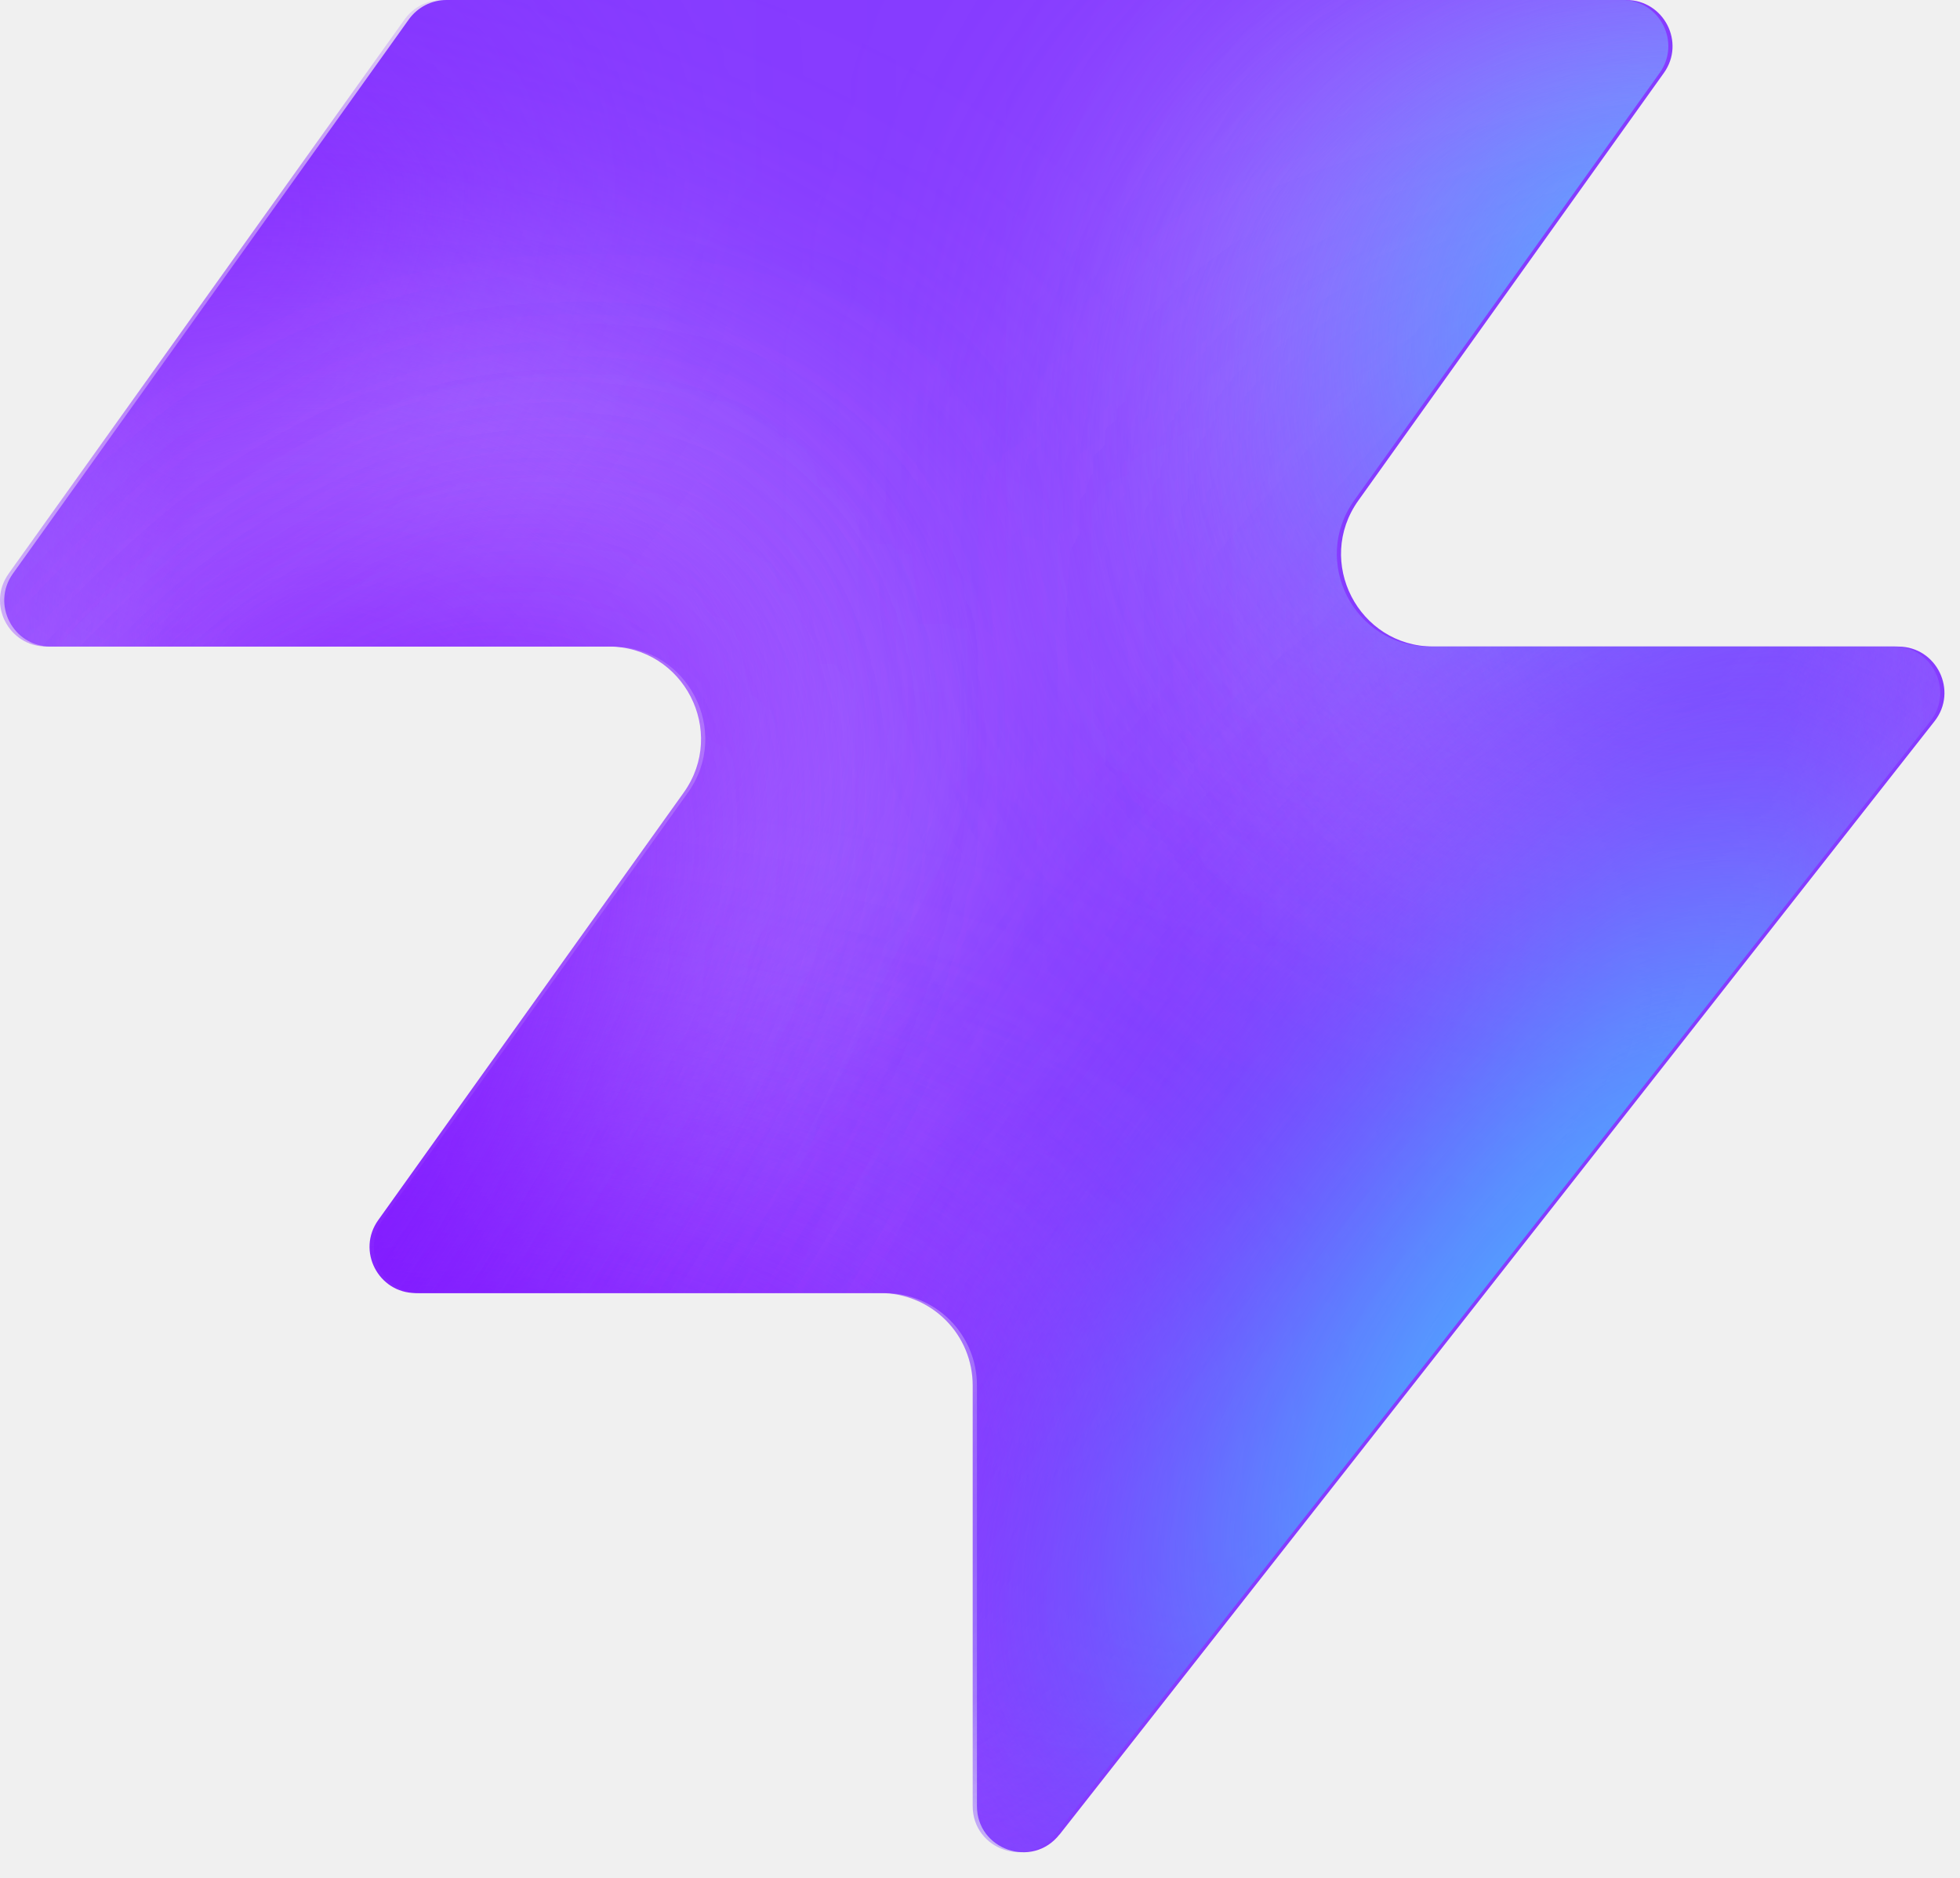
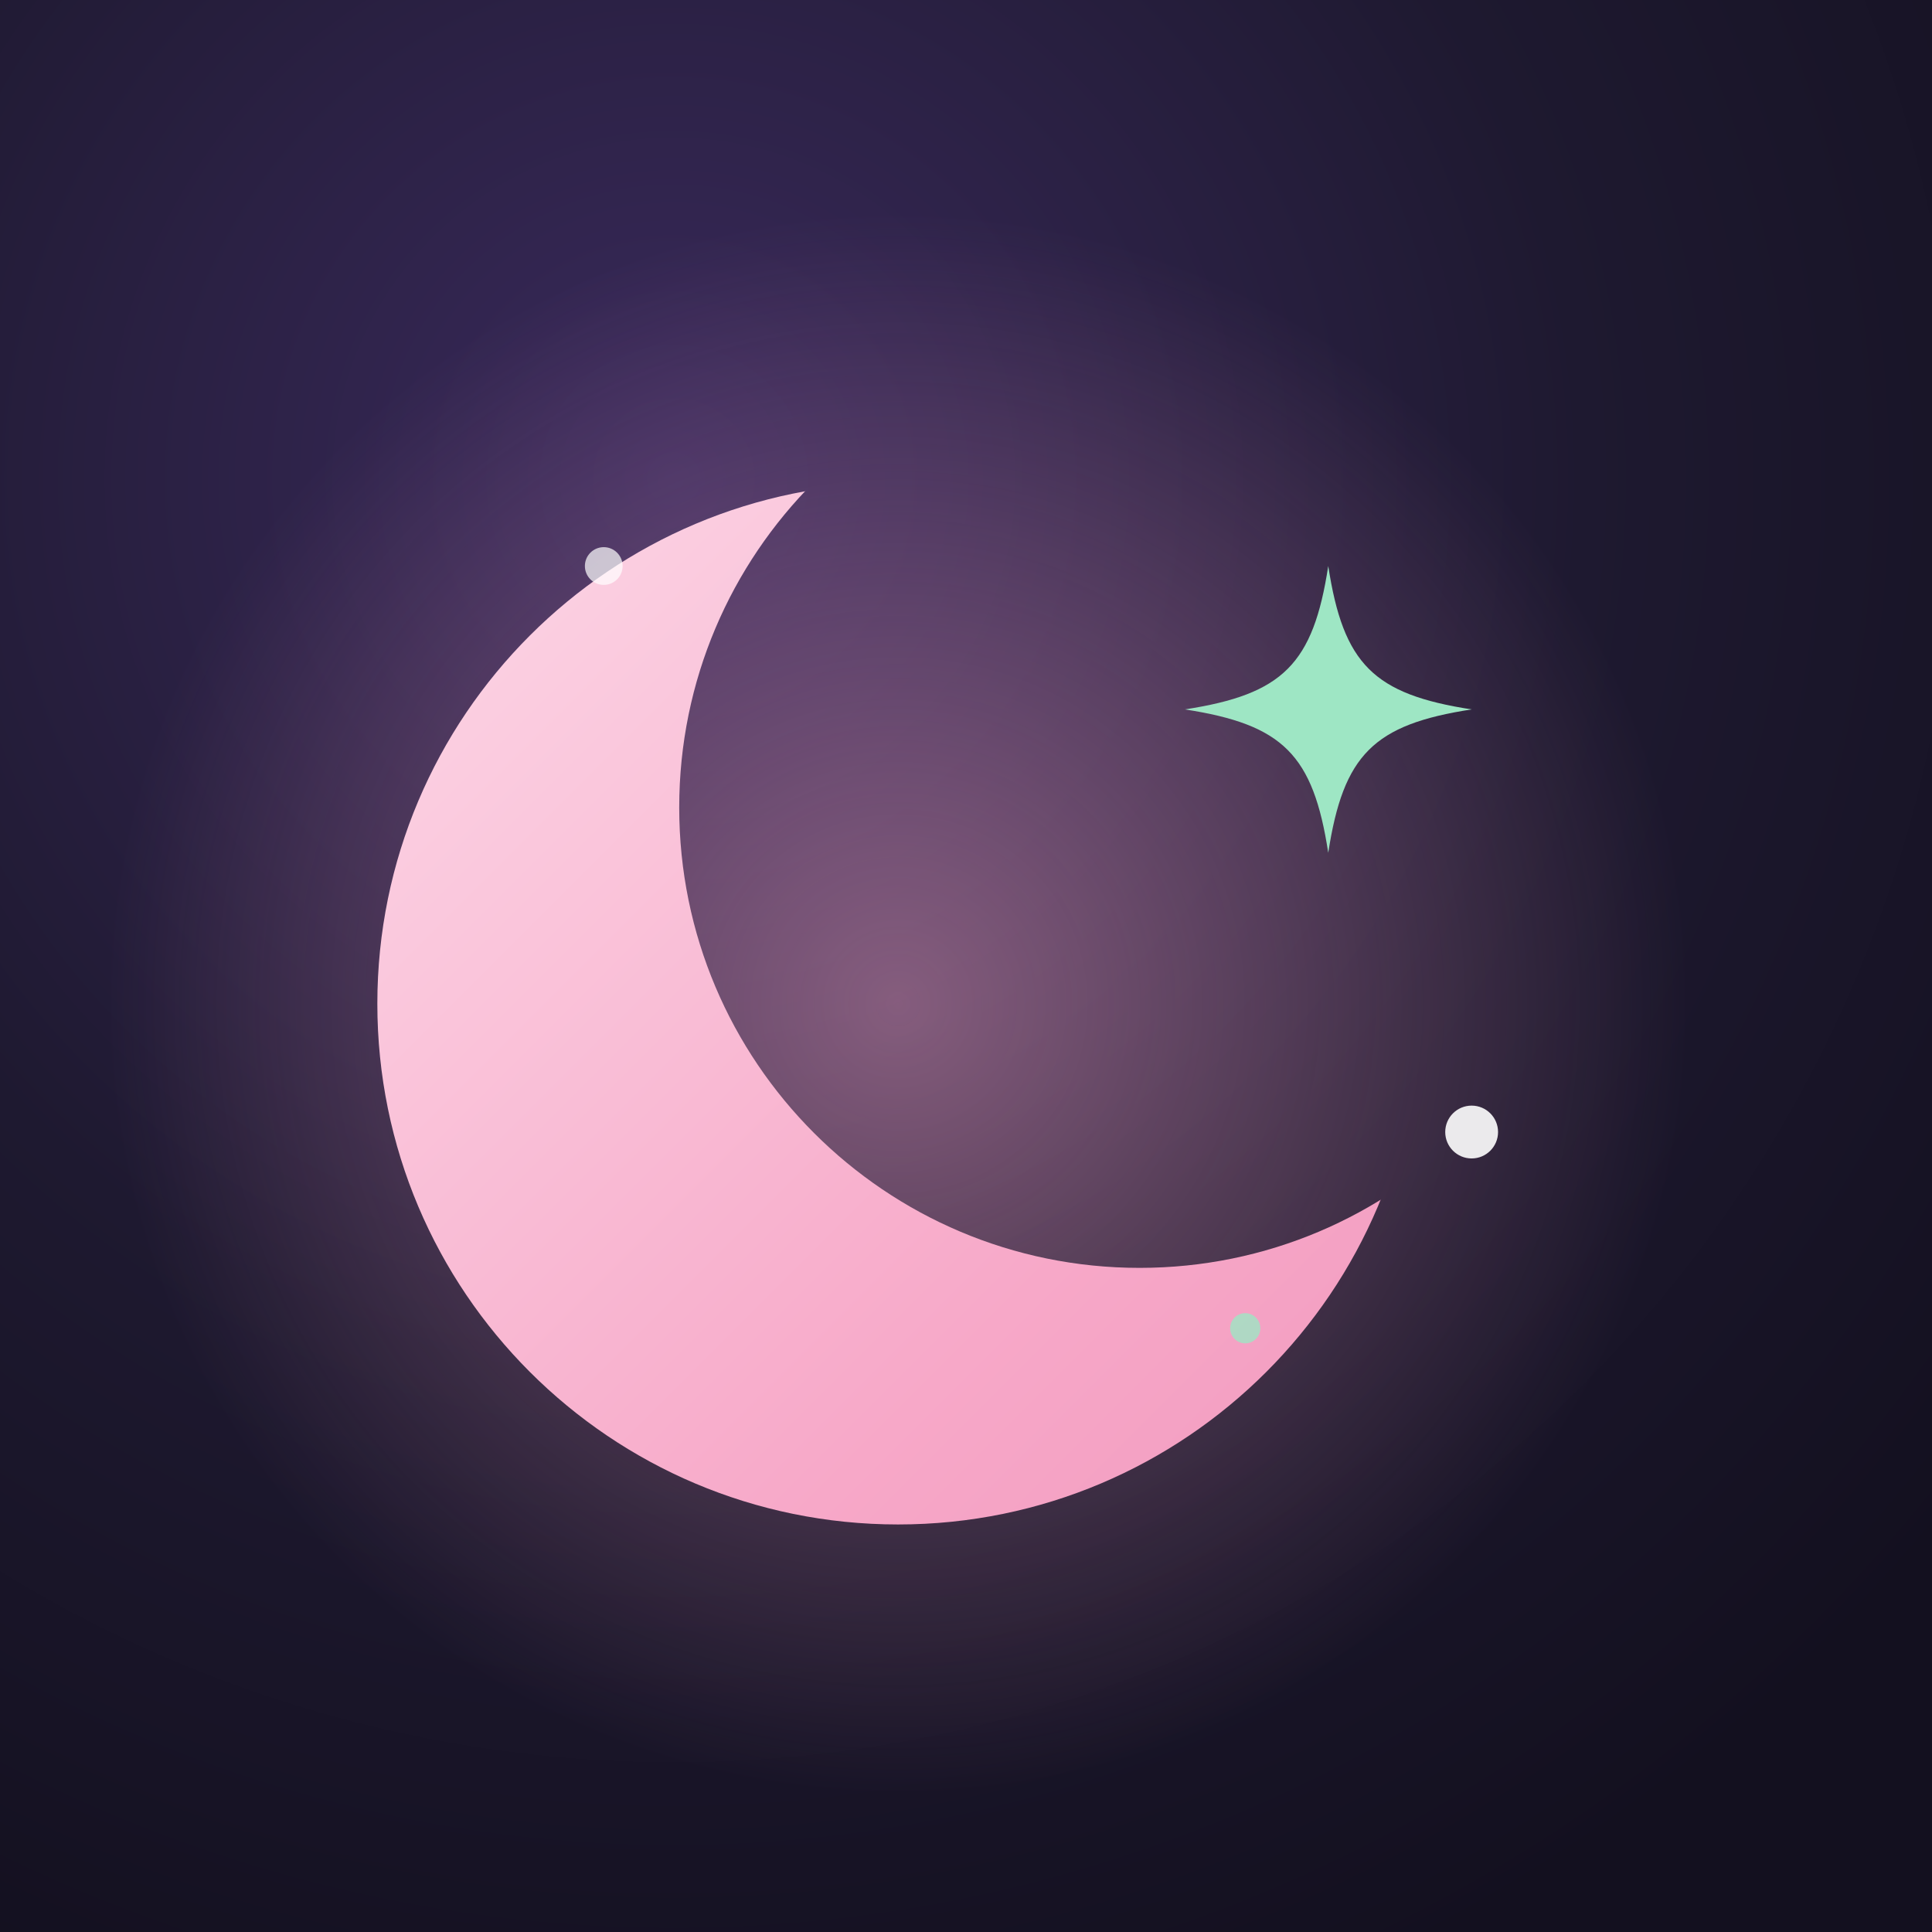
- <svg xmlns="http://www.w3.org/2000/svg" width="48" height="46" fill="none" viewBox="0 0 48 46">
-   <path fill="#863bff" d="M25.946 44.938c-.664.845-2.021.375-2.021-.698V33.937a2.26 2.26 0 0 0-2.262-2.262H10.287c-.92 0-1.456-1.04-.92-1.788l7.48-10.471c1.07-1.497 0-3.578-1.842-3.578H1.237c-.92 0-1.456-1.04-.92-1.788L10.013.474c.214-.297.556-.474.92-.474h28.894c.92 0 1.456 1.04.92 1.788l-7.48 10.471c-1.07 1.498 0 3.579 1.842 3.579h11.377c.943 0 1.473 1.088.89 1.83L25.947 44.94z" style="fill:#863bff;fill:color(display-p3 .525 .23 1);fill-opacity:1" />
-   <mask id="a" width="48" height="46" x="0" y="0" maskUnits="userSpaceOnUse" style="mask-type:alpha">
-     <path fill="#000" d="M25.842 44.938c-.664.844-2.021.375-2.021-.698V33.937a2.26 2.26 0 0 0-2.262-2.262H10.183c-.92 0-1.456-1.04-.92-1.788l7.48-10.471c1.07-1.498 0-3.579-1.842-3.579H1.133c-.92 0-1.456-1.04-.92-1.787L9.91.473c.214-.297.556-.474.92-.474h28.894c.92 0 1.456 1.04.92 1.788l-7.48 10.471c-1.07 1.498 0 3.578 1.842 3.578h11.377c.943 0 1.473 1.088.89 1.832L25.843 44.94z" style="fill:#000;fill-opacity:1" />
-   </mask>
-   <g mask="url(#a)">
-     <g filter="url(#b)">
-       <ellipse cx="5.508" cy="14.704" fill="#ede6ff" rx="5.508" ry="14.704" style="fill:#ede6ff;fill:color(display-p3 .927 .903 1);fill-opacity:1" transform="matrix(.00324 1 1 -.00324 -4.47 31.516)" />
-     </g>
-     <g filter="url(#c)">
-       <ellipse cx="10.399" cy="29.851" fill="#ede6ff" rx="10.399" ry="29.851" style="fill:#ede6ff;fill:color(display-p3 .927 .903 1);fill-opacity:1" transform="matrix(.00324 1 1 -.00324 -39.328 7.883)" />
-     </g>
-     <g filter="url(#d)">
-       <ellipse cx="5.508" cy="30.487" fill="#7e14ff" rx="5.508" ry="30.487" style="fill:#7e14ff;fill:color(display-p3 .492 .077 1);fill-opacity:1" transform="rotate(89.814 -25.913 -14.639)scale(1 -1)" />
-     </g>
-     <g filter="url(#e)">
-       <ellipse cx="5.508" cy="30.599" fill="#7e14ff" rx="5.508" ry="30.599" style="fill:#7e14ff;fill:color(display-p3 .492 .077 1);fill-opacity:1" transform="rotate(89.814 -32.644 -3.334)scale(1 -1)" />
-     </g>
-     <g filter="url(#f)">
-       <ellipse cx="5.508" cy="30.599" fill="#7e14ff" rx="5.508" ry="30.599" style="fill:#7e14ff;fill:color(display-p3 .492 .077 1);fill-opacity:1" transform="matrix(.00324 1 1 -.00324 -34.34 30.47)" />
-     </g>
-     <g filter="url(#g)">
-       <ellipse cx="14.072" cy="22.078" fill="#ede6ff" rx="14.072" ry="22.078" style="fill:#ede6ff;fill:color(display-p3 .927 .903 1);fill-opacity:1" transform="rotate(93.35 24.506 48.493)scale(-1 1)" />
-     </g>
-     <g filter="url(#h)">
-       <ellipse cx="3.47" cy="21.501" fill="#7e14ff" rx="3.47" ry="21.501" style="fill:#7e14ff;fill:color(display-p3 .492 .077 1);fill-opacity:1" transform="rotate(89.009 28.708 47.59)scale(-1 1)" />
-     </g>
-     <g filter="url(#i)">
-       <ellipse cx="3.47" cy="21.501" fill="#7e14ff" rx="3.47" ry="21.501" style="fill:#7e14ff;fill:color(display-p3 .492 .077 1);fill-opacity:1" transform="rotate(89.009 28.708 47.59)scale(-1 1)" />
-     </g>
-     <g filter="url(#j)">
-       <ellipse cx=".387" cy="8.972" fill="#7e14ff" rx="4.407" ry="29.108" style="fill:#7e14ff;fill:color(display-p3 .492 .077 1);fill-opacity:1" transform="rotate(39.51 .387 8.972)" />
-     </g>
-     <g filter="url(#k)">
-       <ellipse cx="47.523" cy="-6.092" fill="#7e14ff" rx="4.407" ry="29.108" style="fill:#7e14ff;fill:color(display-p3 .492 .077 1);fill-opacity:1" transform="rotate(37.892 47.523 -6.092)" />
-     </g>
-     <g filter="url(#l)">
-       <ellipse cx="41.412" cy="6.333" fill="#47bfff" rx="5.971" ry="9.665" style="fill:#47bfff;fill:color(display-p3 .28 .748 1);fill-opacity:1" transform="rotate(37.892 41.412 6.333)" />
-     </g>
-     <g filter="url(#m)">
-       <ellipse cx="-1.879" cy="38.332" fill="#7e14ff" rx="4.407" ry="29.108" style="fill:#7e14ff;fill:color(display-p3 .492 .077 1);fill-opacity:1" transform="rotate(37.892 -1.88 38.332)" />
-     </g>
-     <g filter="url(#n)">
-       <ellipse cx="-1.879" cy="38.332" fill="#7e14ff" rx="4.407" ry="29.108" style="fill:#7e14ff;fill:color(display-p3 .492 .077 1);fill-opacity:1" transform="rotate(37.892 -1.88 38.332)" />
-     </g>
-     <g filter="url(#o)">
-       <ellipse cx="35.651" cy="29.907" fill="#7e14ff" rx="4.407" ry="29.108" style="fill:#7e14ff;fill:color(display-p3 .492 .077 1);fill-opacity:1" transform="rotate(37.892 35.651 29.907)" />
-     </g>
-     <g filter="url(#p)">
-       <ellipse cx="38.418" cy="32.4" fill="#47bfff" rx="5.971" ry="15.297" style="fill:#47bfff;fill:color(display-p3 .28 .748 1);fill-opacity:1" transform="rotate(37.892 38.418 32.4)" />
-     </g>
-   </g>
+ <svg xmlns="http://www.w3.org/2000/svg" viewBox="0 0 512 512">
  <defs>
-     <filter id="b" width="60.045" height="41.654" x="-19.77" y="16.149" color-interpolation-filters="sRGB" filterUnits="userSpaceOnUse">
-       <feFlood flood-opacity="0" result="BackgroundImageFix" />
-       <feBlend in="SourceGraphic" in2="BackgroundImageFix" result="shape" />
-       <feGaussianBlur result="effect1_foregroundBlur_2002_17158" stdDeviation="7.659" />
-     </filter>
-     <filter id="c" width="90.34" height="51.437" x="-54.613" y="-7.533" color-interpolation-filters="sRGB" filterUnits="userSpaceOnUse">
-       <feFlood flood-opacity="0" result="BackgroundImageFix" />
-       <feBlend in="SourceGraphic" in2="BackgroundImageFix" result="shape" />
-       <feGaussianBlur result="effect1_foregroundBlur_2002_17158" stdDeviation="7.659" />
-     </filter>
-     <filter id="d" width="79.355" height="29.4" x="-49.64" y="2.03" color-interpolation-filters="sRGB" filterUnits="userSpaceOnUse">
-       <feFlood flood-opacity="0" result="BackgroundImageFix" />
-       <feBlend in="SourceGraphic" in2="BackgroundImageFix" result="shape" />
-       <feGaussianBlur result="effect1_foregroundBlur_2002_17158" stdDeviation="4.596" />
-     </filter>
-     <filter id="e" width="79.579" height="29.4" x="-45.045" y="20.029" color-interpolation-filters="sRGB" filterUnits="userSpaceOnUse">
-       <feFlood flood-opacity="0" result="BackgroundImageFix" />
-       <feBlend in="SourceGraphic" in2="BackgroundImageFix" result="shape" />
-       <feGaussianBlur result="effect1_foregroundBlur_2002_17158" stdDeviation="4.596" />
-     </filter>
-     <filter id="f" width="79.579" height="29.4" x="-43.513" y="21.178" color-interpolation-filters="sRGB" filterUnits="userSpaceOnUse">
-       <feFlood flood-opacity="0" result="BackgroundImageFix" />
-       <feBlend in="SourceGraphic" in2="BackgroundImageFix" result="shape" />
-       <feGaussianBlur result="effect1_foregroundBlur_2002_17158" stdDeviation="4.596" />
-     </filter>
-     <filter id="g" width="74.749" height="58.852" x="15.756" y="-17.901" color-interpolation-filters="sRGB" filterUnits="userSpaceOnUse">
-       <feFlood flood-opacity="0" result="BackgroundImageFix" />
-       <feBlend in="SourceGraphic" in2="BackgroundImageFix" result="shape" />
-       <feGaussianBlur result="effect1_foregroundBlur_2002_17158" stdDeviation="7.659" />
-     </filter>
-     <filter id="h" width="61.377" height="25.362" x="23.548" y="2.284" color-interpolation-filters="sRGB" filterUnits="userSpaceOnUse">
-       <feFlood flood-opacity="0" result="BackgroundImageFix" />
-       <feBlend in="SourceGraphic" in2="BackgroundImageFix" result="shape" />
-       <feGaussianBlur result="effect1_foregroundBlur_2002_17158" stdDeviation="4.596" />
-     </filter>
-     <filter id="i" width="61.377" height="25.362" x="23.548" y="2.284" color-interpolation-filters="sRGB" filterUnits="userSpaceOnUse">
-       <feFlood flood-opacity="0" result="BackgroundImageFix" />
-       <feBlend in="SourceGraphic" in2="BackgroundImageFix" result="shape" />
-       <feGaussianBlur result="effect1_foregroundBlur_2002_17158" stdDeviation="4.596" />
-     </filter>
-     <filter id="j" width="56.045" height="63.649" x="-27.636" y="-22.853" color-interpolation-filters="sRGB" filterUnits="userSpaceOnUse">
-       <feFlood flood-opacity="0" result="BackgroundImageFix" />
-       <feBlend in="SourceGraphic" in2="BackgroundImageFix" result="shape" />
-       <feGaussianBlur result="effect1_foregroundBlur_2002_17158" stdDeviation="4.596" />
-     </filter>
-     <filter id="k" width="54.814" height="64.646" x="20.116" y="-38.415" color-interpolation-filters="sRGB" filterUnits="userSpaceOnUse">
-       <feFlood flood-opacity="0" result="BackgroundImageFix" />
-       <feBlend in="SourceGraphic" in2="BackgroundImageFix" result="shape" />
-       <feGaussianBlur result="effect1_foregroundBlur_2002_17158" stdDeviation="4.596" />
-     </filter>
-     <filter id="l" width="33.541" height="35.313" x="24.641" y="-11.323" color-interpolation-filters="sRGB" filterUnits="userSpaceOnUse">
-       <feFlood flood-opacity="0" result="BackgroundImageFix" />
-       <feBlend in="SourceGraphic" in2="BackgroundImageFix" result="shape" />
-       <feGaussianBlur result="effect1_foregroundBlur_2002_17158" stdDeviation="4.596" />
-     </filter>
-     <filter id="m" width="54.814" height="64.646" x="-29.286" y="6.009" color-interpolation-filters="sRGB" filterUnits="userSpaceOnUse">
-       <feFlood flood-opacity="0" result="BackgroundImageFix" />
-       <feBlend in="SourceGraphic" in2="BackgroundImageFix" result="shape" />
-       <feGaussianBlur result="effect1_foregroundBlur_2002_17158" stdDeviation="4.596" />
-     </filter>
-     <filter id="n" width="54.814" height="64.646" x="-29.286" y="6.009" color-interpolation-filters="sRGB" filterUnits="userSpaceOnUse">
-       <feFlood flood-opacity="0" result="BackgroundImageFix" />
-       <feBlend in="SourceGraphic" in2="BackgroundImageFix" result="shape" />
-       <feGaussianBlur result="effect1_foregroundBlur_2002_17158" stdDeviation="4.596" />
-     </filter>
-     <filter id="o" width="54.814" height="64.646" x="8.244" y="-2.416" color-interpolation-filters="sRGB" filterUnits="userSpaceOnUse">
-       <feFlood flood-opacity="0" result="BackgroundImageFix" />
-       <feBlend in="SourceGraphic" in2="BackgroundImageFix" result="shape" />
-       <feGaussianBlur result="effect1_foregroundBlur_2002_17158" stdDeviation="4.596" />
-     </filter>
-     <filter id="p" width="39.409" height="43.623" x="18.713" y="10.588" color-interpolation-filters="sRGB" filterUnits="userSpaceOnUse">
-       <feFlood flood-opacity="0" result="BackgroundImageFix" />
-       <feBlend in="SourceGraphic" in2="BackgroundImageFix" result="shape" />
-       <feGaussianBlur result="effect1_foregroundBlur_2002_17158" stdDeviation="4.596" />
-     </filter>
+     <radialGradient id="sky" cx="35%" cy="25%" r="85%">
+       <stop offset="0" stop-color="#3a2a5c" />
+       <stop offset="0.55" stop-color="#1e1930" />
+       <stop offset="1" stop-color="#13101f" />
+     </radialGradient>
+     <radialGradient id="glow" cx="50%" cy="50%" r="50%">
+       <stop offset="0" stop-color="#f7a8c8" stop-opacity="0.45" />
+       <stop offset="1" stop-color="#f7a8c8" stop-opacity="0" />
+     </radialGradient>
+     <linearGradient id="moon" x1="0" y1="0" x2="1" y2="1">
+       <stop offset="0" stop-color="#fff5fa" />
+       <stop offset="0.6" stop-color="#f7a8c8" />
+       <stop offset="1" stop-color="#e785b0" />
+     </linearGradient>
+     <mask id="crescent">
+       <rect width="512" height="512" fill="#000" />
+       <circle cx="238" cy="266" r="138" fill="#fff" />
+       <circle cx="302" cy="214" r="122" fill="#000" />
+     </mask>
  </defs>
+   <rect width="512" height="512" fill="url(#sky)" />
+   <circle cx="238" cy="266" r="210" fill="url(#glow)" />
+   <rect width="512" height="512" fill="url(#moon)" mask="url(#crescent)" />
+   <path d="M352 150 C356 176 364 184 390 188 C364 192 356 200 352 226 C348 200 340 192 314 188 C340 184 348 176 352 150 Z" fill="#9ee6c4" />
+   <circle cx="390" cy="300" r="7" fill="#fff" opacity="0.9" />
+   <circle cx="160" cy="150" r="5" fill="#fff" opacity="0.7" />
+   <circle cx="330" cy="352" r="4" fill="#9ee6c4" opacity="0.8" />
</svg>
